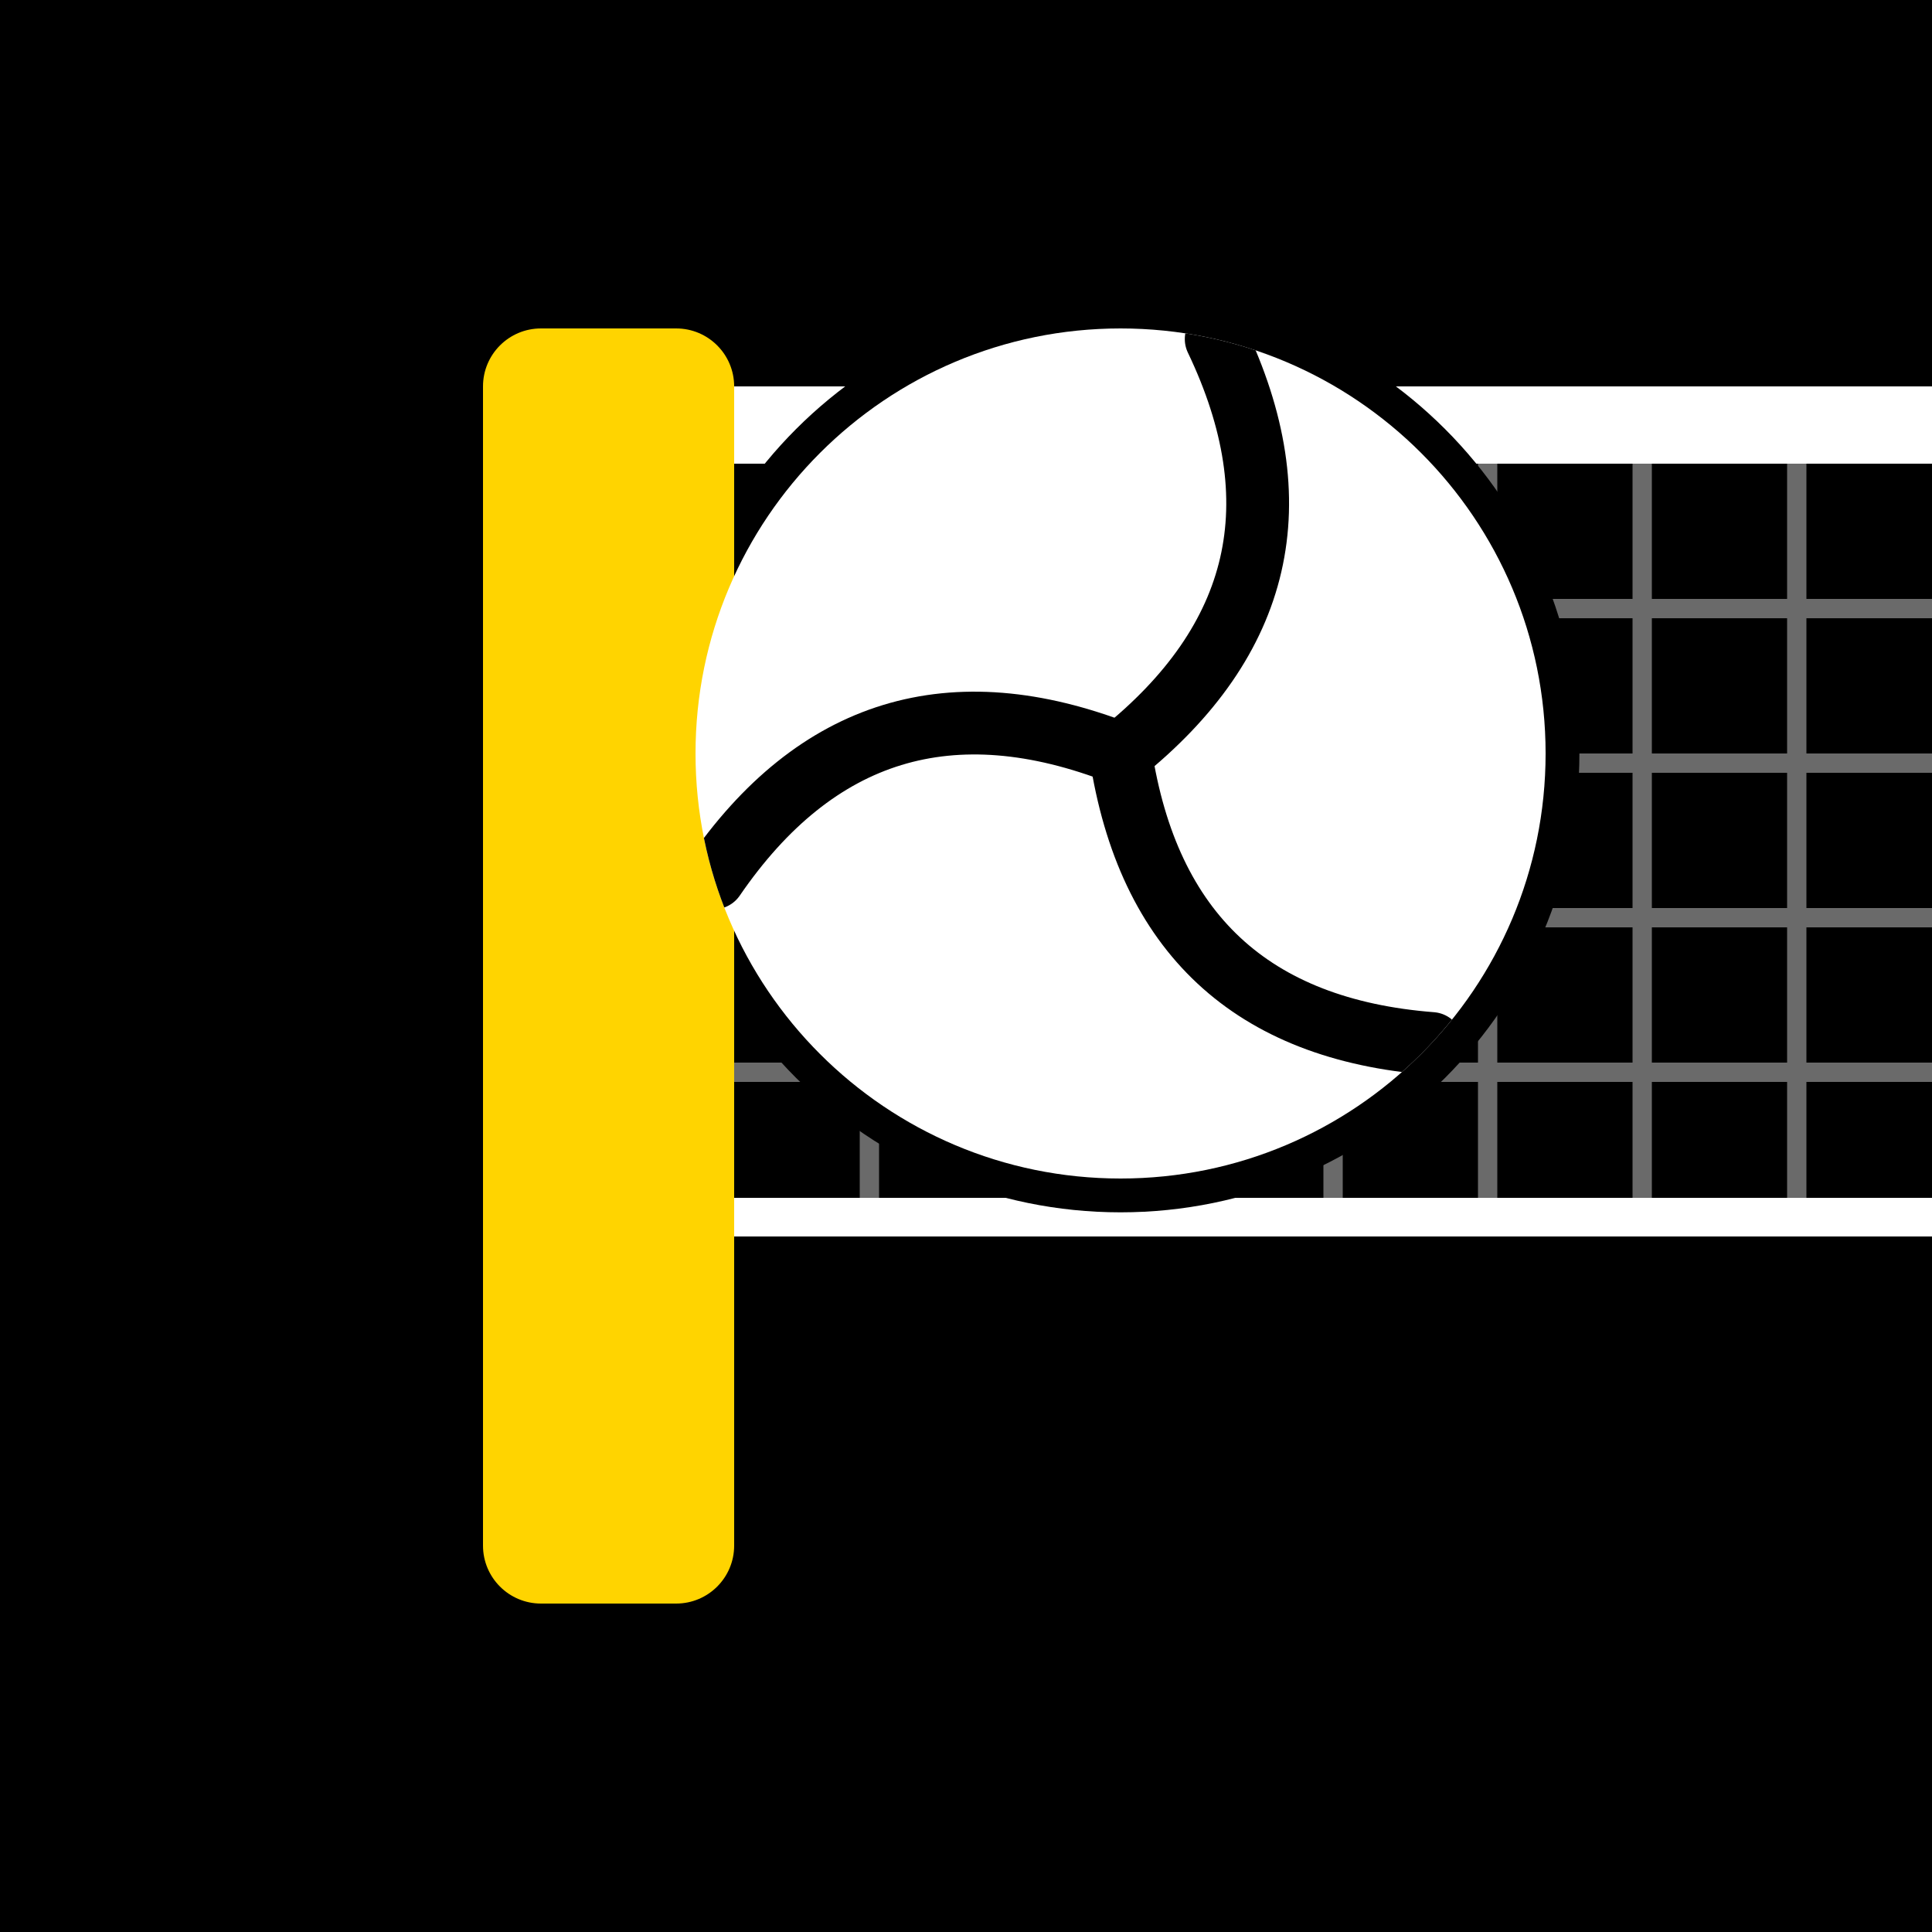
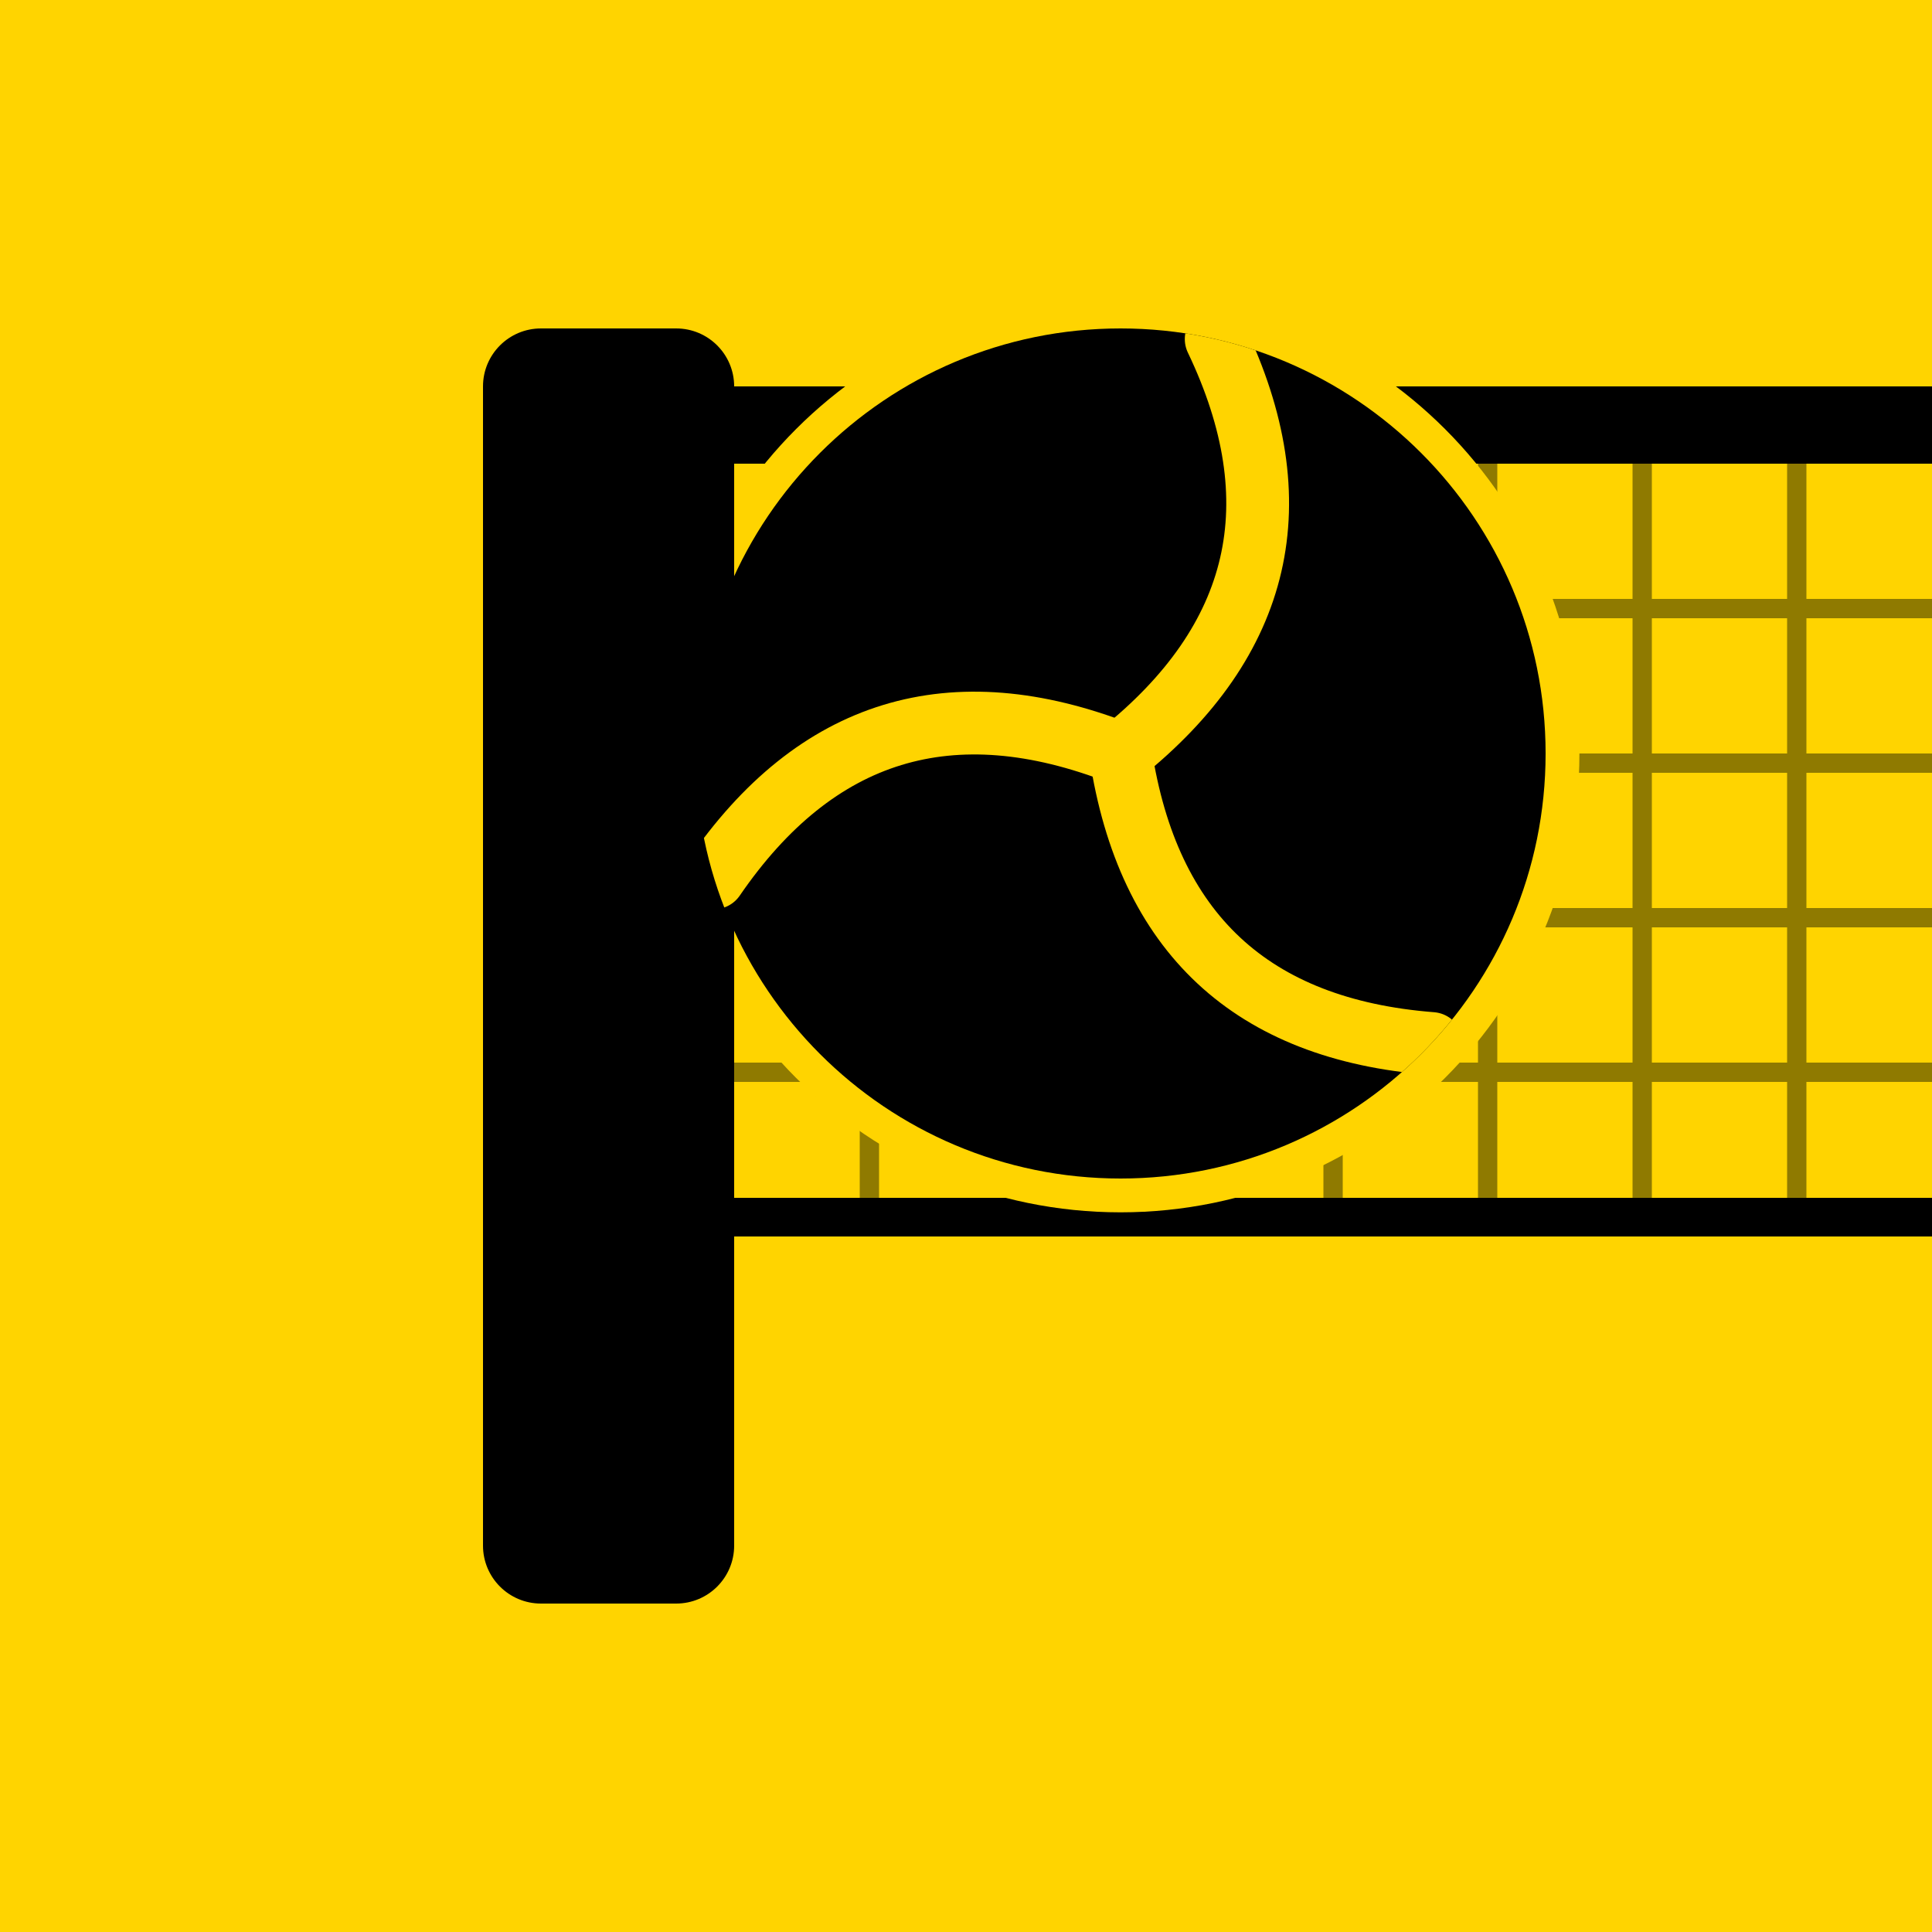
<svg xmlns="http://www.w3.org/2000/svg" viewBox="0 0 200 200">
-   <rect width="200" height="200" fill="#000000" />
-   <path d="M90 40V128M106 40V128M122 40V128M138 40V128M154 40V128M170 40V128M186 40V128M202 40V128M74 63H200M74 79H200M74 95H200M74 111H200M74 127H200" stroke="#6a6a6a" stroke-width="2" fill="none" />
-   <rect x="74" y="40" width="126" height="8" fill="#FFFFFF" />
-   <rect x="74" y="124" width="126" height="4" fill="#FFFFFF" />
-   <circle cx="116" cy="78" r="47.5" fill="#000000" />
-   <rect x="50" y="34" width="26" height="132" rx="6" fill="#FFD400" />
+   <rect width="200" height="200" fill="#FFD400" />
+   <path d="M90 40V128M106 40V128M122 40V128M138 40V128M154 40V128M170 40V128M186 40V128M202 40V128M74 63H200M74 79H200M74 95H200M74 111H200M74 127H200" stroke="#8f7a00" stroke-width="2" fill="none" />
+   <rect x="74" y="40" width="126" height="8" fill="#000000" />
+   <rect x="74" y="124" width="126" height="4" fill="#000000" />
+   <circle cx="116" cy="78" r="47.5" fill="#FFD400" />
+   <rect x="50" y="34" width="26" height="132" rx="6" fill="#000000" />
  <clipPath id="bola">
    <circle cx="116" cy="78" r="44" />
  </clipPath>
-   <circle cx="116" cy="78" r="44" fill="#FFFFFF" />
+   <circle cx="116" cy="78" r="44" fill="#000000" />
  <g clip-path="url(#bola)">
-     <g transform="translate(116 78)" fill="none" stroke="#000000" stroke-width="6.5" stroke-linecap="round">
+     <g transform="translate(116 78)" fill="none" stroke="#FFD400" stroke-width="6.5" stroke-linecap="round">
      <g transform="rotate(0)">
        <path d="M0 0 Q22.0 -17.6 9.9 -42.9" />
      </g>
      <g transform="rotate(120)">
        <path d="M0 0 Q22.0 -17.6 9.9 -42.9" />
      </g>
      <g transform="rotate(240)">
        <path d="M0 0 Q22.0 -17.6 9.9 -42.9" />
      </g>
    </g>
  </g>
</svg>
